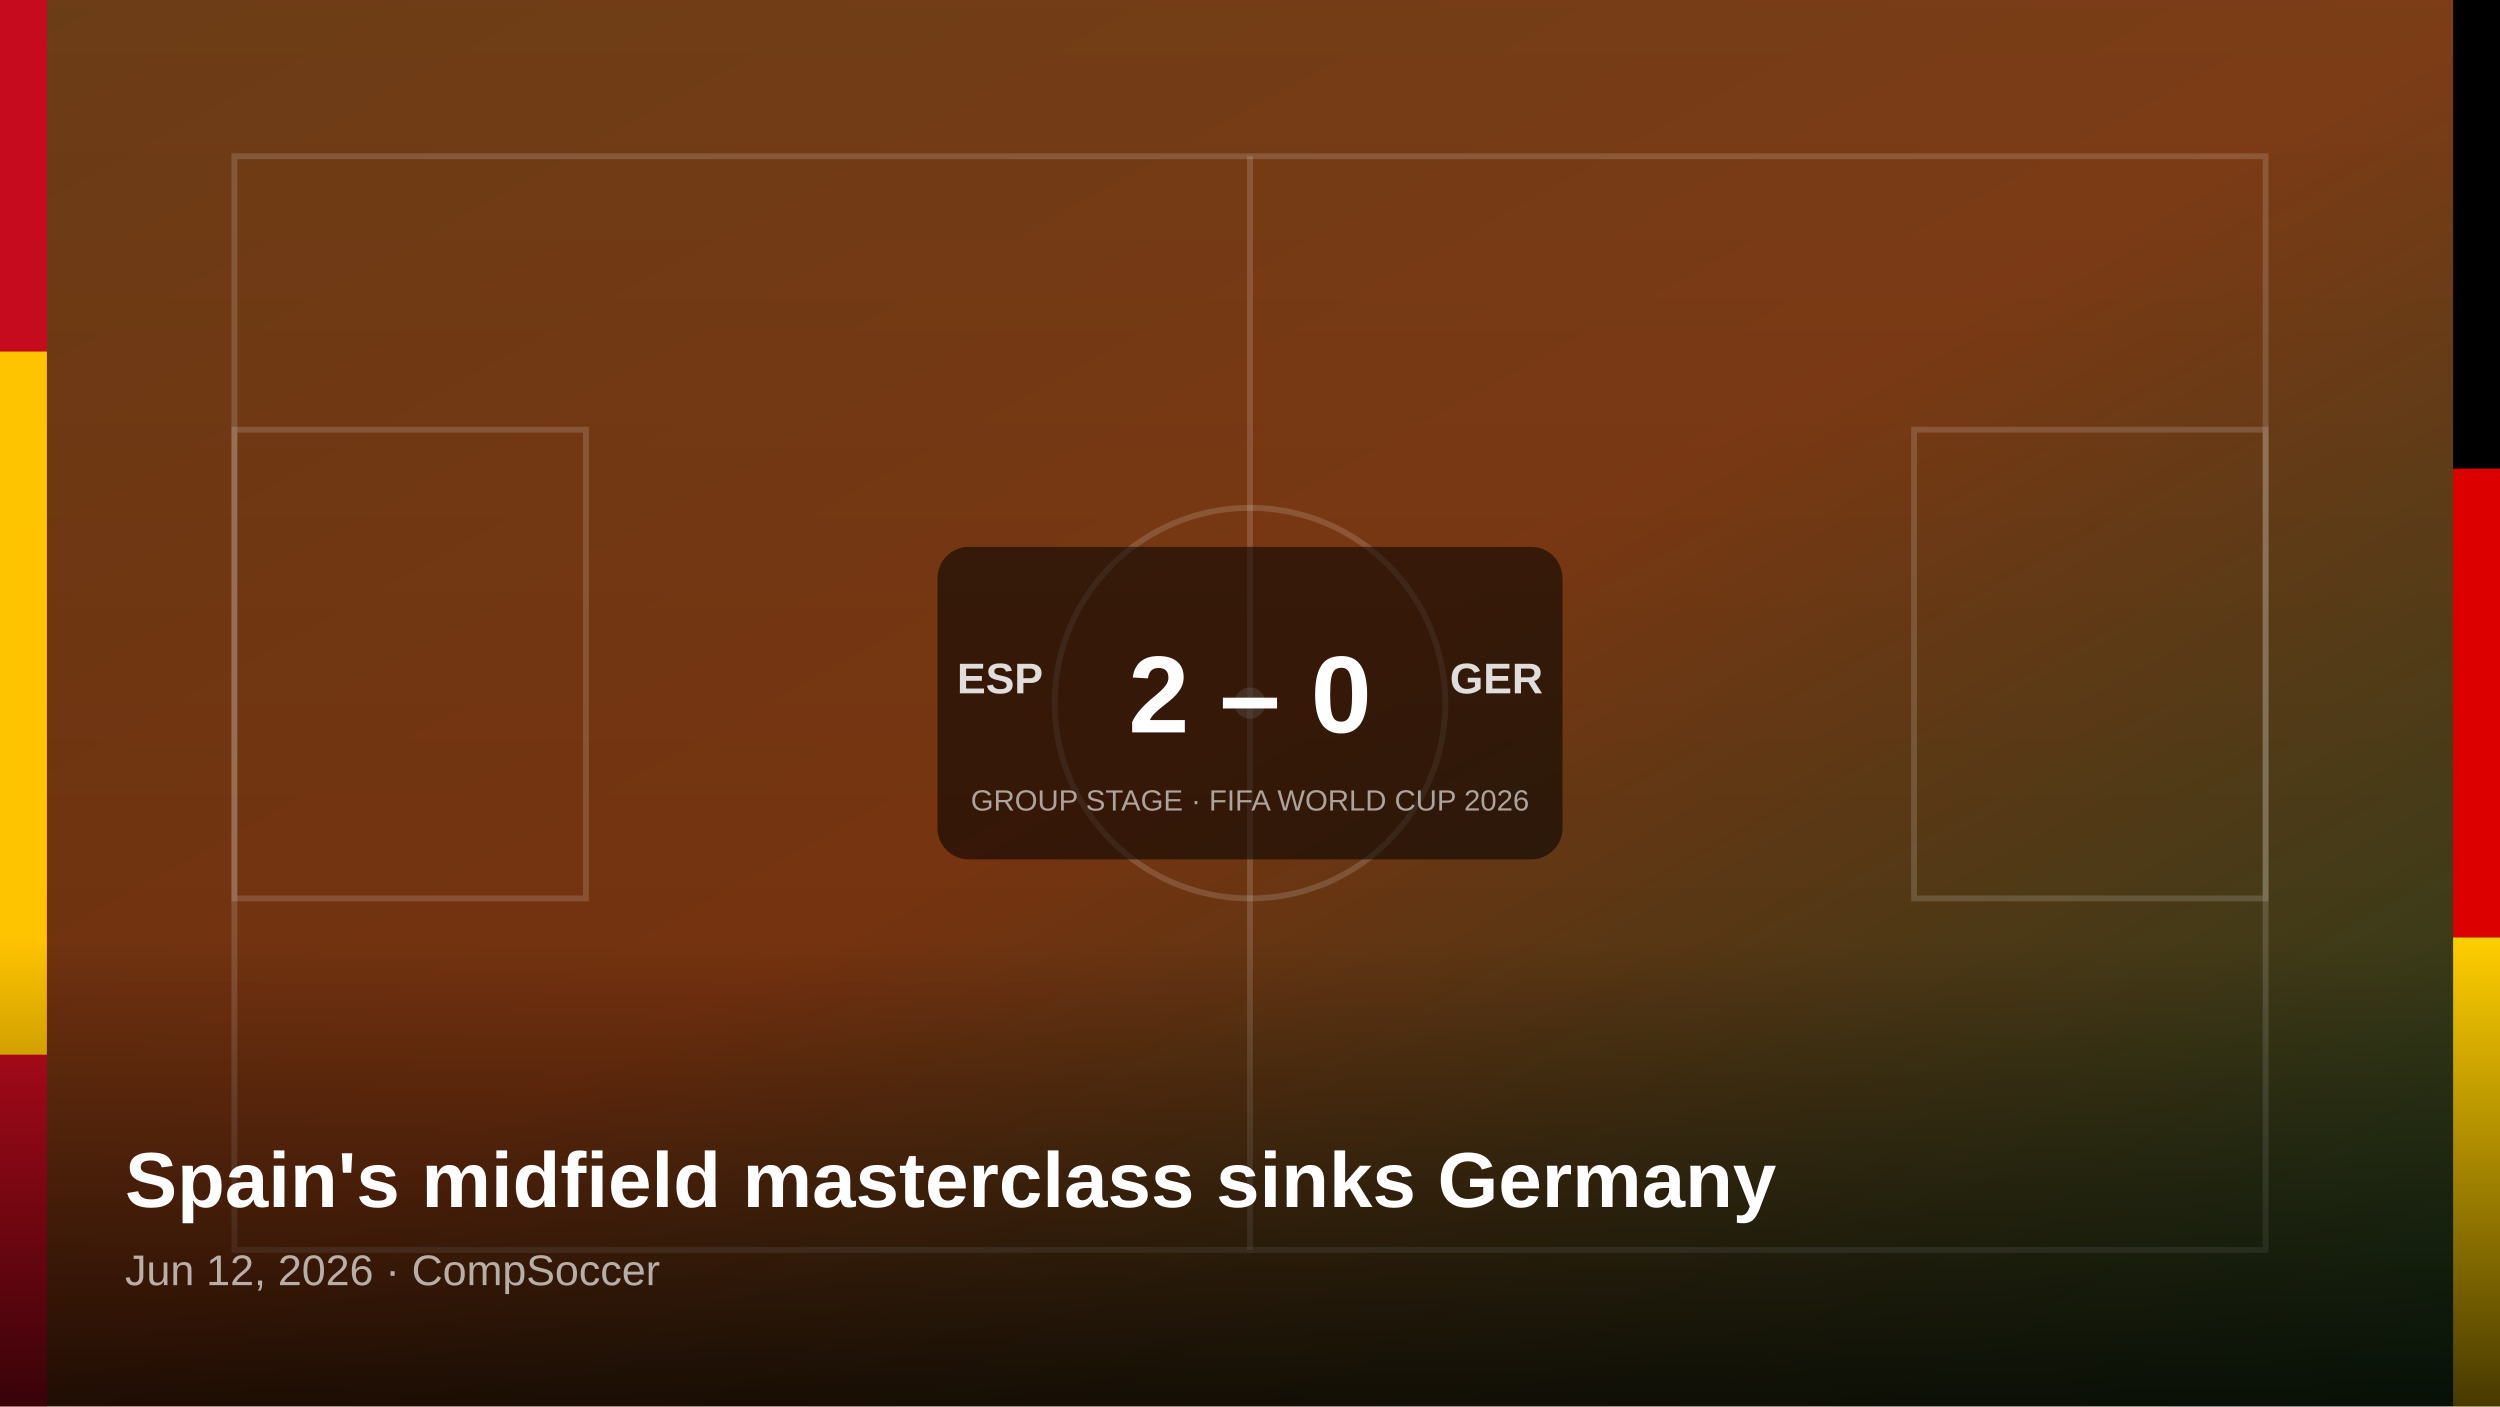
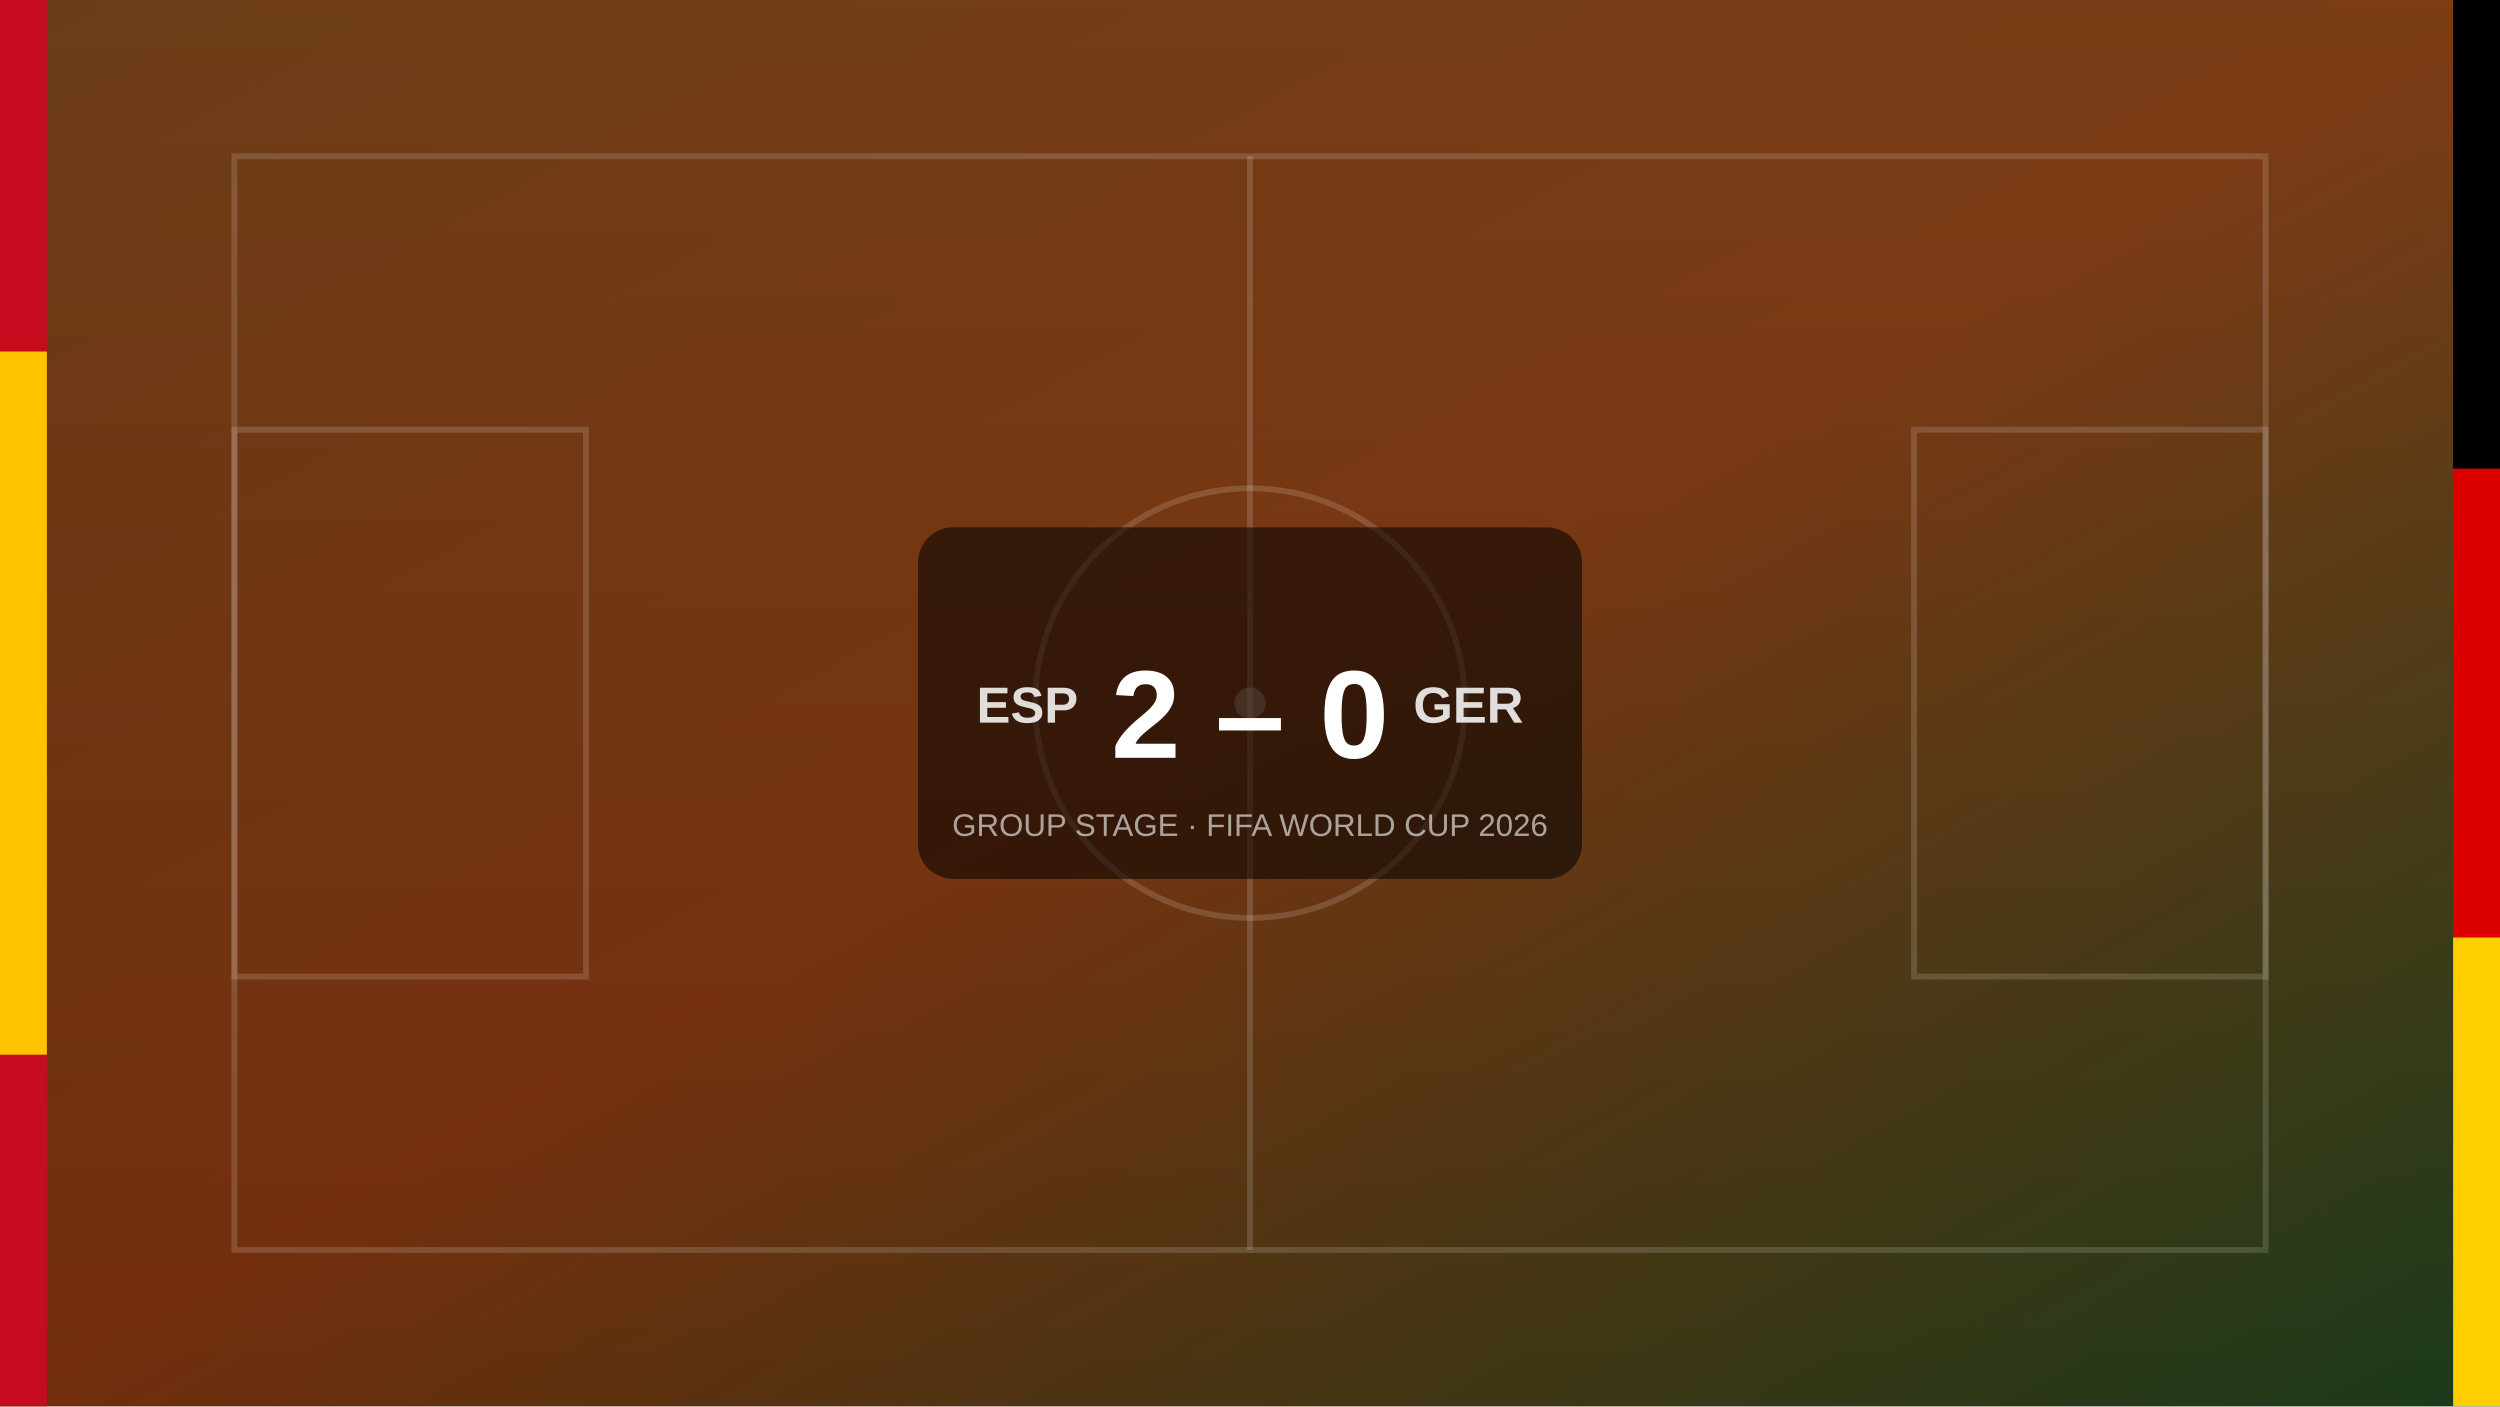
<svg xmlns="http://www.w3.org/2000/svg" viewBox="0 0 1280 720">
  <defs>
    <linearGradient id="bg" x1="0%" y1="0%" x2="100%" y2="100%">
      <stop offset="0%" style="stop-color:#aa0000;stop-opacity:1" />
      <stop offset="50%" style="stop-color:#cc0000;stop-opacity:1" />
      <stop offset="100%" style="stop-color:#1a1a1a;stop-opacity:1" />
    </linearGradient>
    <linearGradient id="pitch" x1="0%" y1="0%" x2="0%" y2="100%">
      <stop offset="0%" style="stop-color:#2d7a2d;stop-opacity:0.5" />
      <stop offset="100%" style="stop-color:#1a5c1a;stop-opacity:0.5" />
    </linearGradient>
  </defs>
  <rect width="1280" height="720" fill="url(#bg)" />
  <rect width="1280" height="720" fill="url(#pitch)" />
  <rect x="120" y="80" width="1040" height="560" fill="none" stroke="rgba(255,255,255,0.15)" stroke-width="3" />
  <line x1="640" y1="80" x2="640" y2="640" stroke="rgba(255,255,255,0.15)" stroke-width="3" />
-   <circle cx="640" cy="360" r="100" fill="none" stroke="rgba(255,255,255,0.15)" stroke-width="3" />
+   <circle cx="640" cy="360" r="110" fill="none" stroke="rgba(255,255,255,0.15)" stroke-width="3" />
  <circle cx="640" cy="360" r="8" fill="rgba(255,255,255,0.25)" />
-   <rect x="120" y="220" width="180" height="240" fill="none" stroke="rgba(255,255,255,0.15)" stroke-width="3" />
-   <rect x="980" y="220" width="180" height="240" fill="none" stroke="rgba(255,255,255,0.15)" stroke-width="3" />
+   <rect x="120" y="220" width="180" height="280" fill="none" stroke="rgba(255,255,255,0.15)" stroke-width="3" />
+   <rect x="980" y="220" width="180" height="280" fill="none" stroke="rgba(255,255,255,0.15)" stroke-width="3" />
  <rect x="0" y="0" width="24" height="720" fill="#c60b1e" />
  <rect x="0" y="180" width="24" height="360" fill="#ffc400" />
  <rect x="1256" y="0" width="24" height="240" fill="#000" />
  <rect x="1256" y="240" width="24" height="240" fill="#dd0000" />
  <rect x="1256" y="480" width="24" height="240" fill="#ffce00" />
-   <rect x="480" y="280" width="320" height="160" rx="16" fill="rgba(0,0,0,0.55)" />
-   <text x="490" y="355" font-family="Arial Black,Arial" font-weight="900" font-size="22" fill="rgba(255,255,255,0.85)" text-anchor="start">ESP</text>
-   <text x="640" y="375" font-family="Arial Black,Arial" font-weight="900" font-size="56" fill="#ffffff" text-anchor="middle">2 – 0</text>
-   <text x="790" y="355" font-family="Arial Black,Arial" font-weight="900" font-size="22" fill="rgba(255,255,255,0.85)" text-anchor="end">GER</text>
-   <text x="640" y="415" font-family="Arial,sans-serif" font-size="15" fill="rgba(255,255,255,0.6)" text-anchor="middle">GROUP STAGE · FIFA WORLD CUP 2026</text>
-   <defs>
-     <linearGradient id="btm" x1="0%" y1="0%" x2="0%" y2="100%">
-       <stop offset="0%" style="stop-color:#000;stop-opacity:0" />
-       <stop offset="100%" style="stop-color:#000;stop-opacity:0.72" />
-     </linearGradient>
-   </defs>
-   <rect x="0" y="480" width="1280" height="240" fill="url(#btm)" />
-   <text x="64" y="618" font-family="Arial Black,Arial" font-weight="900" font-size="40" fill="#ffffff">Spain's midfield masterclass sinks Germany</text>
-   <text x="64" y="658" font-family="Arial,sans-serif" font-size="22" fill="rgba(255,255,255,0.65)">Jun 12, 2026 · CompSoccer</text>
+   <rect x="470" y="270" width="340" height="180" rx="18" fill="rgba(0,0,0,0.55)" />
+   <text x="500" y="370" font-family="Arial Black,Arial" font-weight="900" font-size="26" fill="rgba(255,255,255,0.85)" text-anchor="start">ESP</text>
+   <text x="640" y="388" font-family="Arial Black,Arial" font-weight="900" font-size="64" fill="#ffffff" text-anchor="middle">2 – 0</text>
+   <text x="780" y="370" font-family="Arial Black,Arial" font-weight="900" font-size="26" fill="rgba(255,255,255,0.85)" text-anchor="end">GER</text>
+   <text x="640" y="428" font-family="Arial,sans-serif" font-size="16" fill="rgba(255,255,255,0.6)" text-anchor="middle">GROUP STAGE · FIFA WORLD CUP 2026</text>
</svg>
